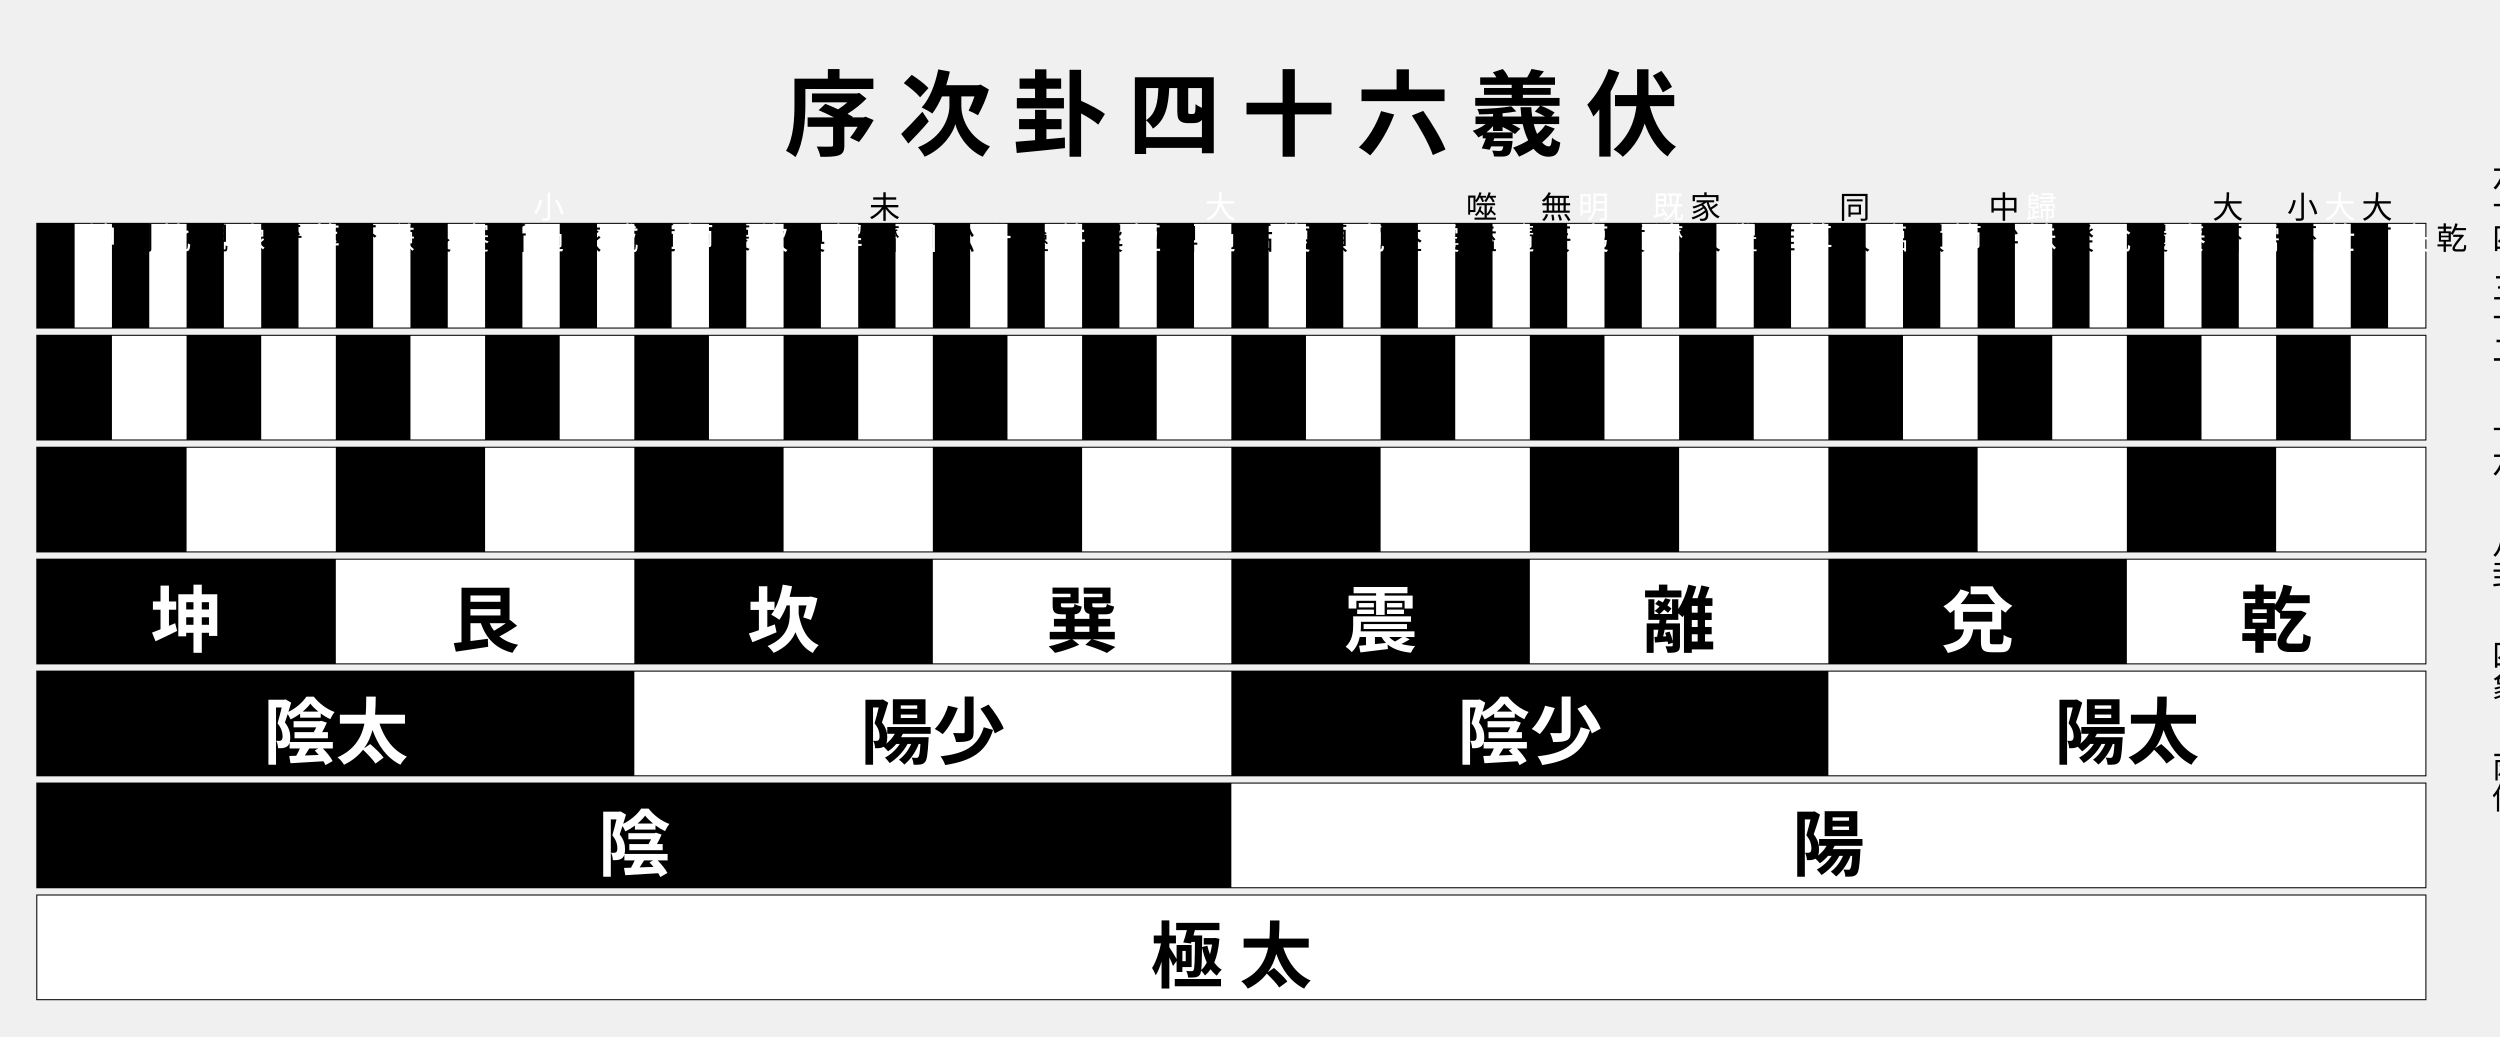
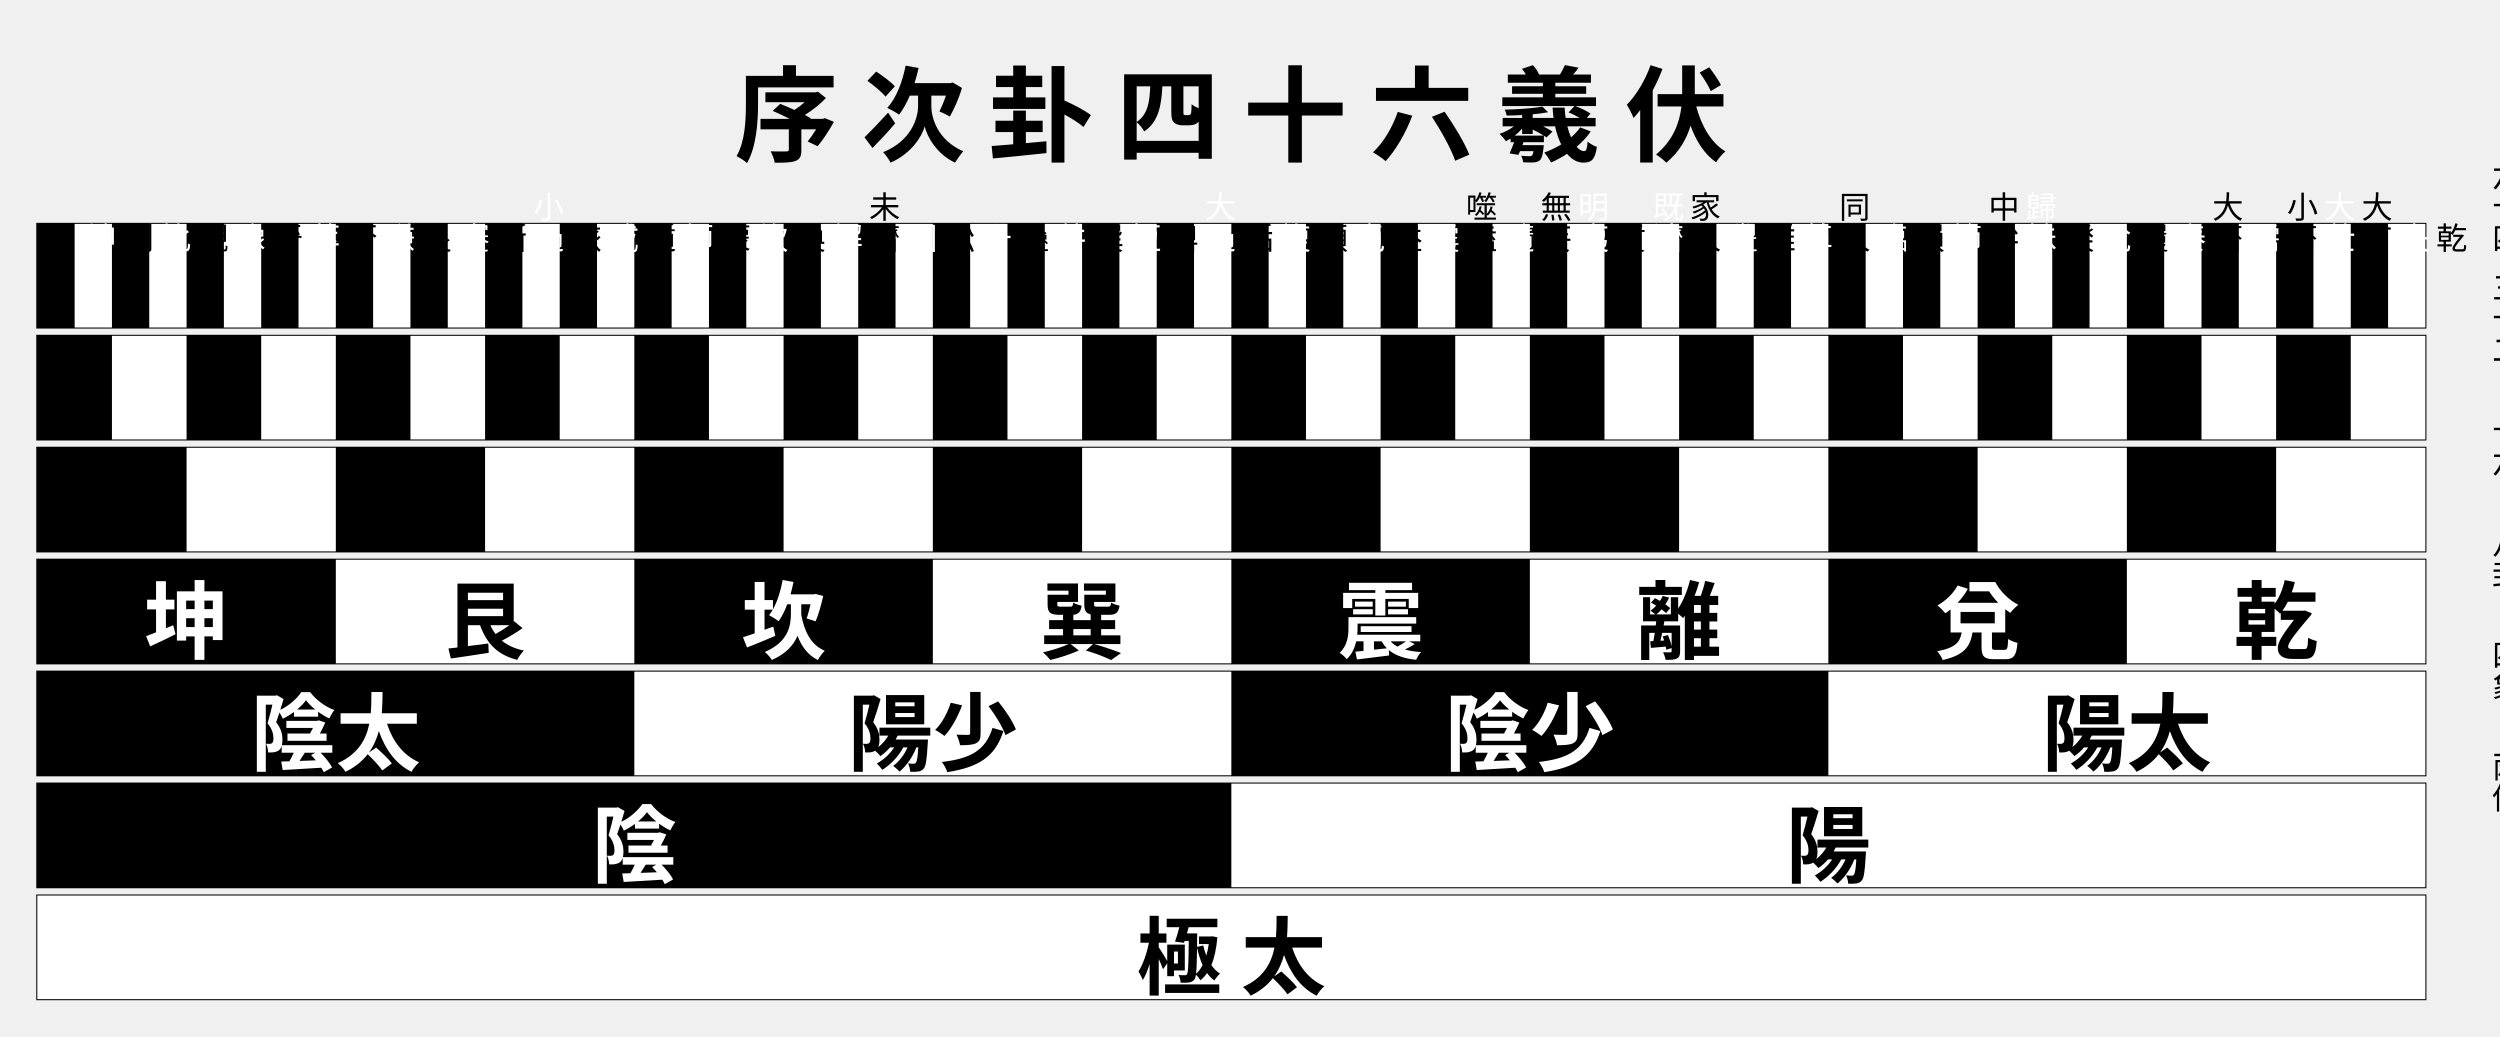
<svg xmlns="http://www.w3.org/2000/svg" xmlns:ns1="http://svgjs.dev/svgjs" version="1.1" width="1206" height="500">
  <g>
    <rect width="1152" height="50" stroke-width="1" stroke="none" fill="none" x="18" y="25" />
-     <text font-size="45" x="594" y="50" font-family="Hiragino Sans CNS" font-weight="bold" text-anchor="middle" dominant-baseline="central" direction="rtl" unicode-bidi="bidi-override" ns1:data="{&quot;leading&quot;:&quot;1.3&quot;}">伏 羲 六 十 四 卦 次 序</text>
+     <text font-size="50" x="594" y="50" font-family="Hiragino Sans CNS" font-weight="bold" text-anchor="middle" dominant-baseline="central" direction="rtl" unicode-bidi="bidi-override" ns1:data="{&quot;leading&quot;:&quot;1.3&quot;}">伏 羲 六 十 四 卦 次 序</text>
  </g>
  <g>
    <rect width="1152" height="50" stroke-width="1" stroke="black" fill="black" x="18" y="108" />
    <line x1="1170" y1="133" x2="18" y2="133" stroke-width="50" stroke="white" stroke-dasharray="18" />
    <text font-size="15" x="1161" y="133" font-family="Hiragino Sans CNS" writing-mode="vertical-lr" text-anchor="middle" ns1:data="{&quot;leading&quot;:&quot;1.3&quot;}">乾</text>
    <text font-size="15" x="1143" y="133" font-family="Hiragino Sans CNS" writing-mode="vertical-lr" text-anchor="middle" fill="white" ns1:data="{&quot;leading&quot;:&quot;1.3&quot;}">夬</text>
    <text font-size="15" x="1125" y="133" font-family="Hiragino Sans CNS" writing-mode="vertical-lr" text-anchor="middle" ns1:data="{&quot;leading&quot;:&quot;1.3&quot;}">大有</text>
    <text font-size="15" x="1107" y="133" font-family="Hiragino Sans CNS" writing-mode="vertical-lr" text-anchor="middle" fill="white" ns1:data="{&quot;leading&quot;:&quot;1.3&quot;}">大壯</text>
    <text font-size="15" x="1089" y="133" font-family="Hiragino Sans CNS" writing-mode="vertical-lr" text-anchor="middle" ns1:data="{&quot;leading&quot;:&quot;1.3&quot;}">小畜</text>
    <text font-size="15" x="1071" y="133" font-family="Hiragino Sans CNS" writing-mode="vertical-lr" text-anchor="middle" fill="white" ns1:data="{&quot;leading&quot;:&quot;1.3&quot;}">需</text>
    <text font-size="15" x="1053" y="133" font-family="Hiragino Sans CNS" writing-mode="vertical-lr" text-anchor="middle" ns1:data="{&quot;leading&quot;:&quot;1.3&quot;}">大畜</text>
    <text font-size="15" x="1035" y="133" font-family="Hiragino Sans CNS" writing-mode="vertical-lr" text-anchor="middle" fill="white" ns1:data="{&quot;leading&quot;:&quot;1.3&quot;}">泰</text>
    <text font-size="15" x="1017" y="133" font-family="Hiragino Sans CNS" writing-mode="vertical-lr" text-anchor="middle" ns1:data="{&quot;leading&quot;:&quot;1.3&quot;}">履</text>
    <text font-size="15" x="999" y="133" font-family="Hiragino Sans CNS" writing-mode="vertical-lr" text-anchor="middle" fill="white" ns1:data="{&quot;leading&quot;:&quot;1.3&quot;}">兌</text>
    <text font-size="15" x="981" y="133" font-family="Hiragino Sans CNS" writing-mode="vertical-lr" text-anchor="middle" ns1:data="{&quot;leading&quot;:&quot;1.3&quot;}">睽</text>
    <text font-size="15" x="963" y="133" font-family="Hiragino Sans CNS" writing-mode="vertical-lr" text-anchor="middle" fill="white" ns1:data="{&quot;leading&quot;:&quot;1.3&quot;}">歸妹</text>
    <text font-size="15" x="945" y="133" font-family="Hiragino Sans CNS" writing-mode="vertical-lr" text-anchor="middle" ns1:data="{&quot;leading&quot;:&quot;1.3&quot;}">中孚</text>
    <text font-size="15" x="927" y="133" font-family="Hiragino Sans CNS" writing-mode="vertical-lr" text-anchor="middle" fill="white" ns1:data="{&quot;leading&quot;:&quot;1.3&quot;}">節</text>
    <text font-size="15" x="909" y="133" font-family="Hiragino Sans CNS" writing-mode="vertical-lr" text-anchor="middle" ns1:data="{&quot;leading&quot;:&quot;1.3&quot;}">損</text>
    <text font-size="15" x="891" y="133" font-family="Hiragino Sans CNS" writing-mode="vertical-lr" text-anchor="middle" fill="white" ns1:data="{&quot;leading&quot;:&quot;1.3&quot;}">臨</text>
    <text font-size="15" x="873" y="133" font-family="Hiragino Sans CNS" writing-mode="vertical-lr" text-anchor="middle" ns1:data="{&quot;leading&quot;:&quot;1.3&quot;}">同人</text>
    <text font-size="15" x="855" y="133" font-family="Hiragino Sans CNS" writing-mode="vertical-lr" text-anchor="middle" fill="white" ns1:data="{&quot;leading&quot;:&quot;1.3&quot;}">革</text>
    <text font-size="15" x="837" y="133" font-family="Hiragino Sans CNS" writing-mode="vertical-lr" text-anchor="middle" ns1:data="{&quot;leading&quot;:&quot;1.3&quot;}">離</text>
    <text font-size="15" x="819" y="133" font-family="Hiragino Sans CNS" writing-mode="vertical-lr" text-anchor="middle" fill="white" ns1:data="{&quot;leading&quot;:&quot;1.3&quot;}">豐</text>
    <text font-size="15" x="801" y="133" font-family="Hiragino Sans CNS" writing-mode="vertical-lr" text-anchor="middle" ns1:data="{&quot;leading&quot;:&quot;1.3&quot;}">家人</text>
    <text font-size="15" x="783" y="133" font-family="Hiragino Sans CNS" writing-mode="vertical-lr" text-anchor="middle" fill="white" ns1:data="{&quot;leading&quot;:&quot;1.3&quot;}">既濟</text>
    <text font-size="15" x="765" y="133" font-family="Hiragino Sans CNS" writing-mode="vertical-lr" text-anchor="middle" ns1:data="{&quot;leading&quot;:&quot;1.3&quot;}">賁</text>
    <text font-size="15" x="747" y="133" font-family="Hiragino Sans CNS" writing-mode="vertical-lr" text-anchor="middle" fill="white" ns1:data="{&quot;leading&quot;:&quot;1.3&quot;}">明夷</text>
    <text font-size="15" x="729" y="133" font-family="Hiragino Sans CNS" writing-mode="vertical-lr" text-anchor="middle" ns1:data="{&quot;leading&quot;:&quot;1.3&quot;}">無妄</text>
    <text font-size="15" x="711" y="133" font-family="Hiragino Sans CNS" writing-mode="vertical-lr" text-anchor="middle" fill="white" ns1:data="{&quot;leading&quot;:&quot;1.3&quot;}">隨</text>
    <text font-size="15" x="693" y="133" font-family="Hiragino Sans CNS" writing-mode="vertical-lr" text-anchor="middle" ns1:data="{&quot;leading&quot;:&quot;1.3&quot;}">噬嗑</text>
    <text font-size="15" x="675" y="133" font-family="Hiragino Sans CNS" writing-mode="vertical-lr" text-anchor="middle" fill="white" ns1:data="{&quot;leading&quot;:&quot;1.3&quot;}">震</text>
    <text font-size="15" x="657" y="133" font-family="Hiragino Sans CNS" writing-mode="vertical-lr" text-anchor="middle" ns1:data="{&quot;leading&quot;:&quot;1.3&quot;}">益</text>
    <text font-size="15" x="639" y="133" font-family="Hiragino Sans CNS" writing-mode="vertical-lr" text-anchor="middle" fill="white" ns1:data="{&quot;leading&quot;:&quot;1.3&quot;}">屯</text>
    <text font-size="15" x="621" y="133" font-family="Hiragino Sans CNS" writing-mode="vertical-lr" text-anchor="middle" ns1:data="{&quot;leading&quot;:&quot;1.3&quot;}">頤</text>
    <text font-size="15" x="603" y="133" font-family="Hiragino Sans CNS" writing-mode="vertical-lr" text-anchor="middle" fill="white" ns1:data="{&quot;leading&quot;:&quot;1.3&quot;}">複</text>
    <text font-size="15" x="585" y="133" font-family="Hiragino Sans CNS" writing-mode="vertical-lr" text-anchor="middle" ns1:data="{&quot;leading&quot;:&quot;1.3&quot;}">姤</text>
    <text font-size="15" x="567" y="133" font-family="Hiragino Sans CNS" writing-mode="vertical-lr" text-anchor="middle" fill="white" ns1:data="{&quot;leading&quot;:&quot;1.3&quot;}">大過</text>
    <text font-size="15" x="549" y="133" font-family="Hiragino Sans CNS" writing-mode="vertical-lr" text-anchor="middle" ns1:data="{&quot;leading&quot;:&quot;1.3&quot;}">鼎</text>
    <text font-size="15" x="531" y="133" font-family="Hiragino Sans CNS" writing-mode="vertical-lr" text-anchor="middle" fill="white" ns1:data="{&quot;leading&quot;:&quot;1.3&quot;}">恆</text>
    <text font-size="15" x="513" y="133" font-family="Hiragino Sans CNS" writing-mode="vertical-lr" text-anchor="middle" ns1:data="{&quot;leading&quot;:&quot;1.3&quot;}">巽</text>
    <text font-size="15" x="495" y="133" font-family="Hiragino Sans CNS" writing-mode="vertical-lr" text-anchor="middle" fill="white" ns1:data="{&quot;leading&quot;:&quot;1.3&quot;}">井</text>
    <text font-size="15" x="477" y="133" font-family="Hiragino Sans CNS" writing-mode="vertical-lr" text-anchor="middle" ns1:data="{&quot;leading&quot;:&quot;1.3&quot;}">蠱</text>
    <text font-size="15" x="459" y="133" font-family="Hiragino Sans CNS" writing-mode="vertical-lr" text-anchor="middle" fill="white" ns1:data="{&quot;leading&quot;:&quot;1.3&quot;}">升</text>
    <text font-size="15" x="441" y="133" font-family="Hiragino Sans CNS" writing-mode="vertical-lr" text-anchor="middle" ns1:data="{&quot;leading&quot;:&quot;1.3&quot;}">訟</text>
    <text font-size="15" x="423" y="133" font-family="Hiragino Sans CNS" writing-mode="vertical-lr" text-anchor="middle" fill="white" ns1:data="{&quot;leading&quot;:&quot;1.3&quot;}">困</text>
    <text font-size="15" x="405" y="133" font-family="Hiragino Sans CNS" writing-mode="vertical-lr" text-anchor="middle" ns1:data="{&quot;leading&quot;:&quot;1.3&quot;}">未濟</text>
    <text font-size="15" x="387" y="133" font-family="Hiragino Sans CNS" writing-mode="vertical-lr" text-anchor="middle" fill="white" ns1:data="{&quot;leading&quot;:&quot;1.3&quot;}">解</text>
    <text font-size="15" x="369" y="133" font-family="Hiragino Sans CNS" writing-mode="vertical-lr" text-anchor="middle" ns1:data="{&quot;leading&quot;:&quot;1.3&quot;}">渙</text>
    <text font-size="15" x="351" y="133" font-family="Hiragino Sans CNS" writing-mode="vertical-lr" text-anchor="middle" fill="white" ns1:data="{&quot;leading&quot;:&quot;1.3&quot;}">坎</text>
    <text font-size="15" x="333" y="133" font-family="Hiragino Sans CNS" writing-mode="vertical-lr" text-anchor="middle" ns1:data="{&quot;leading&quot;:&quot;1.3&quot;}">蒙</text>
    <text font-size="15" x="315" y="133" font-family="Hiragino Sans CNS" writing-mode="vertical-lr" text-anchor="middle" fill="white" ns1:data="{&quot;leading&quot;:&quot;1.3&quot;}">師</text>
    <text font-size="15" x="297" y="133" font-family="Hiragino Sans CNS" writing-mode="vertical-lr" text-anchor="middle" ns1:data="{&quot;leading&quot;:&quot;1.3&quot;}">遁</text>
    <text font-size="15" x="279" y="133" font-family="Hiragino Sans CNS" writing-mode="vertical-lr" text-anchor="middle" fill="white" ns1:data="{&quot;leading&quot;:&quot;1.3&quot;}">咸</text>
    <text font-size="15" x="261" y="133" font-family="Hiragino Sans CNS" writing-mode="vertical-lr" text-anchor="middle" ns1:data="{&quot;leading&quot;:&quot;1.3&quot;}">旅</text>
    <text font-size="15" x="243" y="133" font-family="Hiragino Sans CNS" writing-mode="vertical-lr" text-anchor="middle" fill="white" ns1:data="{&quot;leading&quot;:&quot;1.3&quot;}">小過</text>
    <text font-size="15" x="225" y="133" font-family="Hiragino Sans CNS" writing-mode="vertical-lr" text-anchor="middle" ns1:data="{&quot;leading&quot;:&quot;1.3&quot;}">漸</text>
    <text font-size="15" x="207" y="133" font-family="Hiragino Sans CNS" writing-mode="vertical-lr" text-anchor="middle" fill="white" ns1:data="{&quot;leading&quot;:&quot;1.3&quot;}">蹇</text>
    <text font-size="15" x="189" y="133" font-family="Hiragino Sans CNS" writing-mode="vertical-lr" text-anchor="middle" ns1:data="{&quot;leading&quot;:&quot;1.3&quot;}">艮</text>
    <text font-size="15" x="171" y="133" font-family="Hiragino Sans CNS" writing-mode="vertical-lr" text-anchor="middle" fill="white" ns1:data="{&quot;leading&quot;:&quot;1.3&quot;}">謙</text>
    <text font-size="15" x="153" y="133" font-family="Hiragino Sans CNS" writing-mode="vertical-lr" text-anchor="middle" ns1:data="{&quot;leading&quot;:&quot;1.3&quot;}">否</text>
    <text font-size="15" x="135" y="133" font-family="Hiragino Sans CNS" writing-mode="vertical-lr" text-anchor="middle" fill="white" ns1:data="{&quot;leading&quot;:&quot;1.3&quot;}">萃</text>
    <text font-size="15" x="117" y="133" font-family="Hiragino Sans CNS" writing-mode="vertical-lr" text-anchor="middle" ns1:data="{&quot;leading&quot;:&quot;1.3&quot;}">晉</text>
    <text font-size="15" x="99" y="133" font-family="Hiragino Sans CNS" writing-mode="vertical-lr" text-anchor="middle" fill="white" ns1:data="{&quot;leading&quot;:&quot;1.3&quot;}">豫</text>
    <text font-size="15" x="81" y="133" font-family="Hiragino Sans CNS" writing-mode="vertical-lr" text-anchor="middle" ns1:data="{&quot;leading&quot;:&quot;1.3&quot;}">觀</text>
    <text font-size="15" x="63" y="133" font-family="Hiragino Sans CNS" writing-mode="vertical-lr" text-anchor="middle" fill="white" ns1:data="{&quot;leading&quot;:&quot;1.3&quot;}">比</text>
    <text font-size="15" x="45" y="133" font-family="Hiragino Sans CNS" writing-mode="vertical-lr" text-anchor="middle" ns1:data="{&quot;leading&quot;:&quot;1.3&quot;}">剝</text>
    <text font-size="15" x="27" y="133" font-family="Hiragino Sans CNS" writing-mode="vertical-lr" text-anchor="middle" fill="white" ns1:data="{&quot;leading&quot;:&quot;1.3&quot;}">坤</text>
    <text font-size="15" x="1188" y="133" font-family="Hiragino Sans CNS" writing-mode="vertical-lr" text-anchor="middle" ns1:data="{&quot;leading&quot;:&quot;1.3&quot;}">六十四</text>
  </g>
  <g>
    <rect width="1152" height="50" stroke-width="1" stroke="black" fill="black" x="18" y="162" />
    <line x1="1170" y1="187" x2="18" y2="187" stroke-width="50" stroke="white" stroke-dasharray="36" />
    <text font-size="15" x="1188" y="187" font-family="Hiragino Sans CNS" writing-mode="vertical-lr" text-anchor="middle" ns1:data="{&quot;leading&quot;:&quot;1.3&quot;}">三十二</text>
  </g>
  <g>
    <rect width="1152" height="50" stroke-width="1" stroke="black" fill="black" x="18" y="216" />
    <line x1="1170" y1="241" x2="18" y2="241" stroke-width="50" stroke="white" stroke-dasharray="72" />
    <text font-size="15" x="1188" y="241" font-family="Hiragino Sans CNS" writing-mode="vertical-lr" text-anchor="middle" ns1:data="{&quot;leading&quot;:&quot;1.3&quot;}">十六</text>
  </g>
  <g>
    <rect width="1152" height="50" stroke-width="1" stroke="black" fill="black" x="18" y="270" />
    <line x1="1170" y1="295" x2="18" y2="295" stroke-width="50" stroke="white" stroke-dasharray="144" />
-     <text font-size="35" x="1098" y="295" font-family="Hiragino Sans CNS" font-weight="bold" text-anchor="middle" dominant-baseline="central" direction="rtl" unicode-bidi="bidi-override" ns1:data="{&quot;leading&quot;:&quot;1.3&quot;}">乾</text>
-     <text font-size="35" x="954" y="295" font-family="Hiragino Sans CNS" font-weight="bold" text-anchor="middle" dominant-baseline="central" direction="rtl" unicode-bidi="bidi-override" fill="white" ns1:data="{&quot;leading&quot;:&quot;1.3&quot;}">兌</text>
-     <text font-size="35" x="810" y="295" font-family="Hiragino Sans CNS" font-weight="bold" text-anchor="middle" dominant-baseline="central" direction="rtl" unicode-bidi="bidi-override" ns1:data="{&quot;leading&quot;:&quot;1.3&quot;}">離</text>
-     <text font-size="35" x="666" y="295" font-family="Hiragino Sans CNS" font-weight="bold" text-anchor="middle" dominant-baseline="central" direction="rtl" unicode-bidi="bidi-override" fill="white" ns1:data="{&quot;leading&quot;:&quot;1.3&quot;}">震</text>
-     <text font-size="35" x="522" y="295" font-family="Hiragino Sans CNS" font-weight="bold" text-anchor="middle" dominant-baseline="central" direction="rtl" unicode-bidi="bidi-override" ns1:data="{&quot;leading&quot;:&quot;1.3&quot;}">巽</text>
-     <text font-size="35" x="378" y="295" font-family="Hiragino Sans CNS" font-weight="bold" text-anchor="middle" dominant-baseline="central" direction="rtl" unicode-bidi="bidi-override" fill="white" ns1:data="{&quot;leading&quot;:&quot;1.3&quot;}">坎</text>
-     <text font-size="35" x="234" y="295" font-family="Hiragino Sans CNS" font-weight="bold" text-anchor="middle" dominant-baseline="central" direction="rtl" unicode-bidi="bidi-override" ns1:data="{&quot;leading&quot;:&quot;1.3&quot;}">艮</text>
-     <text font-size="35" x="90" y="295" font-family="Hiragino Sans CNS" font-weight="bold" text-anchor="middle" dominant-baseline="central" direction="rtl" unicode-bidi="bidi-override" fill="white" ns1:data="{&quot;leading&quot;:&quot;1.3&quot;}">坤</text>
+     <text font-size="41" x="1098" y="295" font-family="Hiragino Sans CNS" font-weight="bold" text-anchor="middle" dominant-baseline="central" direction="rtl" unicode-bidi="bidi-override" ns1:data="{&quot;leading&quot;:&quot;1.3&quot;}">乾</text>
+     <text font-size="41" x="954" y="295" font-family="Hiragino Sans CNS" font-weight="bold" text-anchor="middle" dominant-baseline="central" direction="rtl" unicode-bidi="bidi-override" fill="white" ns1:data="{&quot;leading&quot;:&quot;1.3&quot;}">兌</text>
+     <text font-size="41" x="810" y="295" font-family="Hiragino Sans CNS" font-weight="bold" text-anchor="middle" dominant-baseline="central" direction="rtl" unicode-bidi="bidi-override" ns1:data="{&quot;leading&quot;:&quot;1.3&quot;}">離</text>
+     <text font-size="41" x="666" y="295" font-family="Hiragino Sans CNS" font-weight="bold" text-anchor="middle" dominant-baseline="central" direction="rtl" unicode-bidi="bidi-override" fill="white" ns1:data="{&quot;leading&quot;:&quot;1.3&quot;}">震</text>
+     <text font-size="41" x="522" y="295" font-family="Hiragino Sans CNS" font-weight="bold" text-anchor="middle" dominant-baseline="central" direction="rtl" unicode-bidi="bidi-override" ns1:data="{&quot;leading&quot;:&quot;1.3&quot;}">巽</text>
+     <text font-size="41" x="378" y="295" font-family="Hiragino Sans CNS" font-weight="bold" text-anchor="middle" dominant-baseline="central" direction="rtl" unicode-bidi="bidi-override" fill="white" ns1:data="{&quot;leading&quot;:&quot;1.3&quot;}">坎</text>
+     <text font-size="41" x="234" y="295" font-family="Hiragino Sans CNS" font-weight="bold" text-anchor="middle" dominant-baseline="central" direction="rtl" unicode-bidi="bidi-override" ns1:data="{&quot;leading&quot;:&quot;1.3&quot;}">艮</text>
+     <text font-size="41" x="90" y="295" font-family="Hiragino Sans CNS" font-weight="bold" text-anchor="middle" dominant-baseline="central" direction="rtl" unicode-bidi="bidi-override" fill="white" ns1:data="{&quot;leading&quot;:&quot;1.3&quot;}">坤</text>
    <text font-size="15" x="1188" y="295" font-family="Hiragino Sans CNS" writing-mode="vertical-lr" text-anchor="middle" ns1:data="{&quot;leading&quot;:&quot;1.3&quot;}">八卦</text>
  </g>
  <g>
    <rect width="1152" height="50" stroke-width="1" stroke="black" fill="black" x="18" y="324" />
    <line x1="1170" y1="349" x2="18" y2="349" stroke-width="50" stroke="white" stroke-dasharray="288" />
-     <text font-size="35" x="1026" y="349" font-family="Hiragino Sans CNS" font-weight="bold" text-anchor="middle" dominant-baseline="central" direction="rtl" unicode-bidi="bidi-override" ns1:data="{&quot;leading&quot;:&quot;1.3&quot;}">太陽</text>
-     <text font-size="35" x="738" y="349" font-family="Hiragino Sans CNS" font-weight="bold" text-anchor="middle" dominant-baseline="central" direction="rtl" unicode-bidi="bidi-override" fill="white" ns1:data="{&quot;leading&quot;:&quot;1.3&quot;}">少陰</text>
-     <text font-size="35" x="450" y="349" font-family="Hiragino Sans CNS" font-weight="bold" text-anchor="middle" dominant-baseline="central" direction="rtl" unicode-bidi="bidi-override" ns1:data="{&quot;leading&quot;:&quot;1.3&quot;}">少陽</text>
-     <text font-size="35" x="162" y="349" font-family="Hiragino Sans CNS" font-weight="bold" text-anchor="middle" dominant-baseline="central" direction="rtl" unicode-bidi="bidi-override" fill="white" ns1:data="{&quot;leading&quot;:&quot;1.3&quot;}">太陰</text>
+     <text font-size="41" x="1026" y="349" font-family="Hiragino Sans CNS" font-weight="bold" text-anchor="middle" dominant-baseline="central" direction="rtl" unicode-bidi="bidi-override" ns1:data="{&quot;leading&quot;:&quot;1.3&quot;}">太陽</text>
+     <text font-size="41" x="738" y="349" font-family="Hiragino Sans CNS" font-weight="bold" text-anchor="middle" dominant-baseline="central" direction="rtl" unicode-bidi="bidi-override" fill="white" ns1:data="{&quot;leading&quot;:&quot;1.3&quot;}">少陰</text>
+     <text font-size="41" x="450" y="349" font-family="Hiragino Sans CNS" font-weight="bold" text-anchor="middle" dominant-baseline="central" direction="rtl" unicode-bidi="bidi-override" ns1:data="{&quot;leading&quot;:&quot;1.3&quot;}">少陽</text>
+     <text font-size="41" x="162" y="349" font-family="Hiragino Sans CNS" font-weight="bold" text-anchor="middle" dominant-baseline="central" direction="rtl" unicode-bidi="bidi-override" fill="white" ns1:data="{&quot;leading&quot;:&quot;1.3&quot;}">太陰</text>
    <text font-size="15" x="1188" y="349" font-family="Hiragino Sans CNS" writing-mode="vertical-lr" text-anchor="middle" ns1:data="{&quot;leading&quot;:&quot;1.3&quot;}">四象</text>
  </g>
  <g>
    <rect width="1152" height="50" stroke-width="1" stroke="black" fill="black" x="18" y="378" />
    <line x1="1170" y1="403" x2="18" y2="403" stroke-width="50" stroke="white" stroke-dasharray="576" />
-     <text font-size="35" x="882" y="403" font-family="Hiragino Sans CNS" font-weight="bold" text-anchor="middle" dominant-baseline="central" direction="rtl" unicode-bidi="bidi-override" ns1:data="{&quot;leading&quot;:&quot;1.3&quot;}">陽</text>
-     <text font-size="35" x="306" y="403" font-family="Hiragino Sans CNS" font-weight="bold" text-anchor="middle" dominant-baseline="central" direction="rtl" unicode-bidi="bidi-override" fill="white" ns1:data="{&quot;leading&quot;:&quot;1.3&quot;}">陰</text>
+     <text font-size="41" x="882" y="403" font-family="Hiragino Sans CNS" font-weight="bold" text-anchor="middle" dominant-baseline="central" direction="rtl" unicode-bidi="bidi-override" ns1:data="{&quot;leading&quot;:&quot;1.3&quot;}">陽</text>
+     <text font-size="41" x="306" y="403" font-family="Hiragino Sans CNS" font-weight="bold" text-anchor="middle" dominant-baseline="central" direction="rtl" unicode-bidi="bidi-override" fill="white" ns1:data="{&quot;leading&quot;:&quot;1.3&quot;}">陰</text>
    <text font-size="15" x="1188" y="403" font-family="Hiragino Sans CNS" writing-mode="vertical-lr" text-anchor="middle" ns1:data="{&quot;leading&quot;:&quot;1.3&quot;}">兩儀</text>
  </g>
  <g>
    <rect width="1152" height="50" stroke-width="1" stroke="black" fill="black" x="18" y="432" />
    <line x1="1170" y1="457" x2="18" y2="457" stroke-width="50" stroke="white" stroke-dasharray="1152" />
-     <text font-size="35" x="594" y="457" font-family="Hiragino Sans CNS" font-weight="bold" text-anchor="middle" dominant-baseline="central" direction="rtl" unicode-bidi="bidi-override" ns1:data="{&quot;leading&quot;:&quot;1.3&quot;}">太 極</text>
+     <text font-size="41" x="594" y="457" font-family="Hiragino Sans CNS" font-weight="bold" text-anchor="middle" dominant-baseline="central" direction="rtl" unicode-bidi="bidi-override" ns1:data="{&quot;leading&quot;:&quot;1.3&quot;}">太 極</text>
  </g>
</svg>
